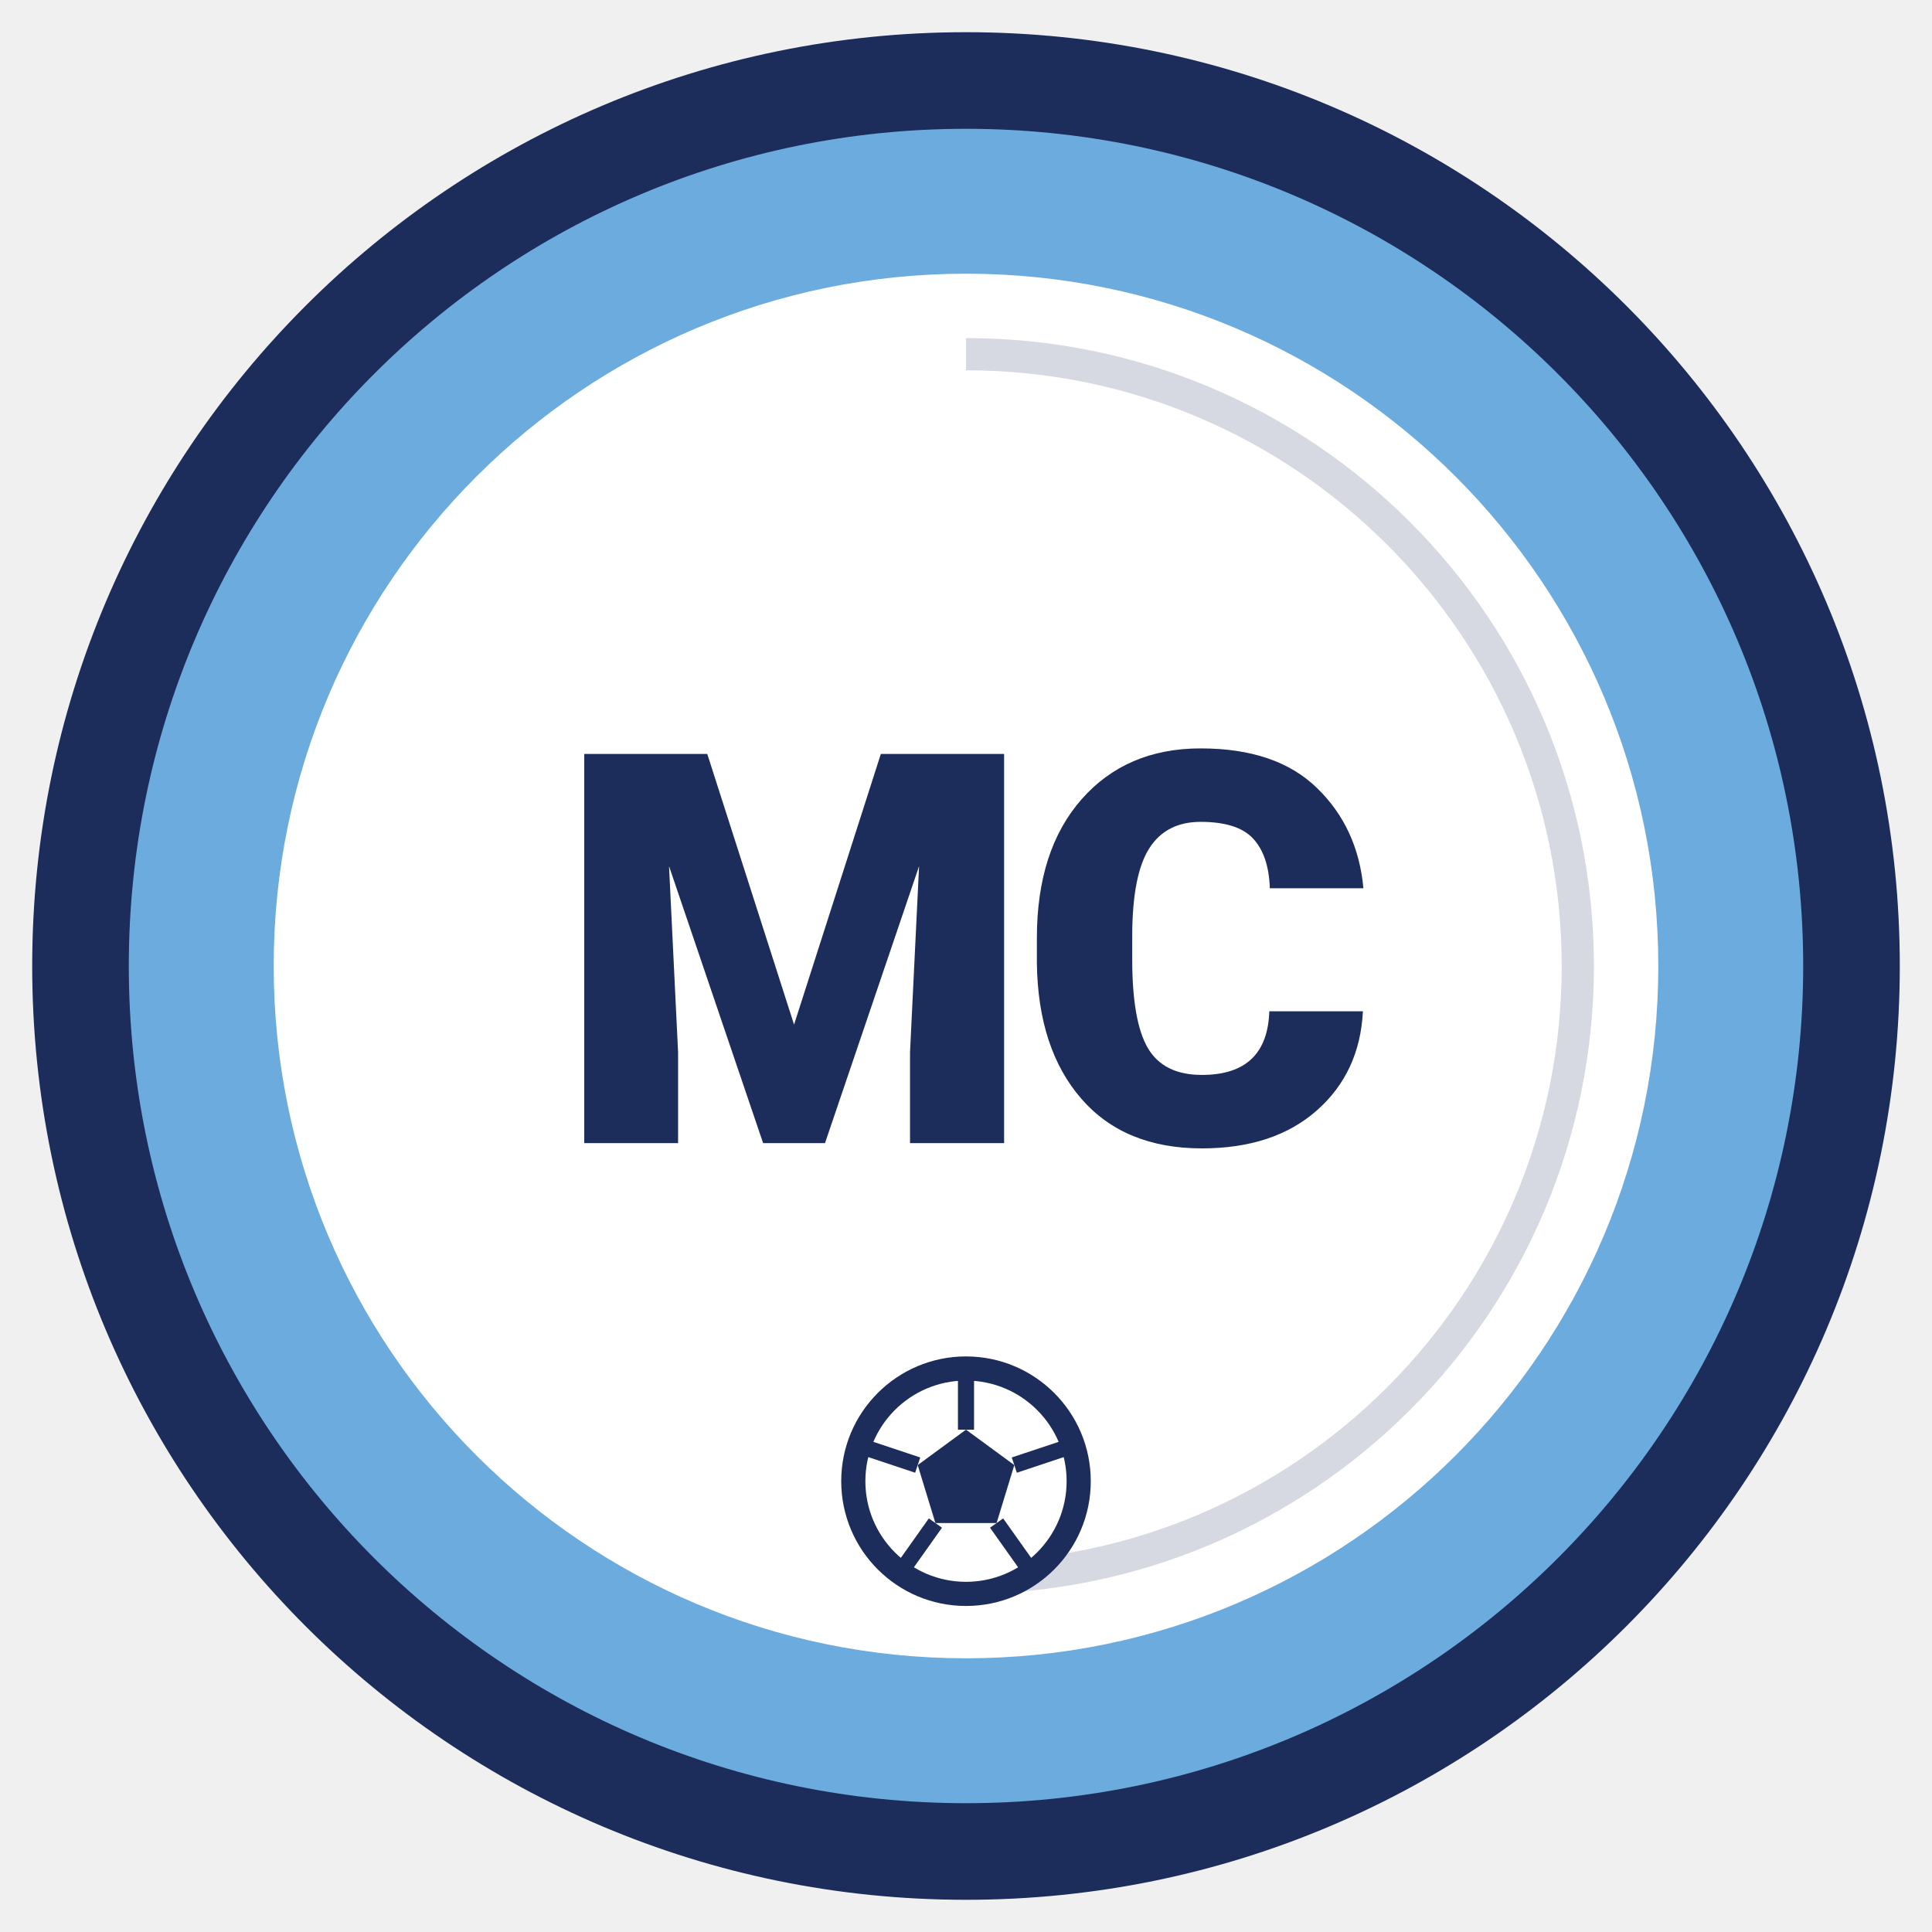
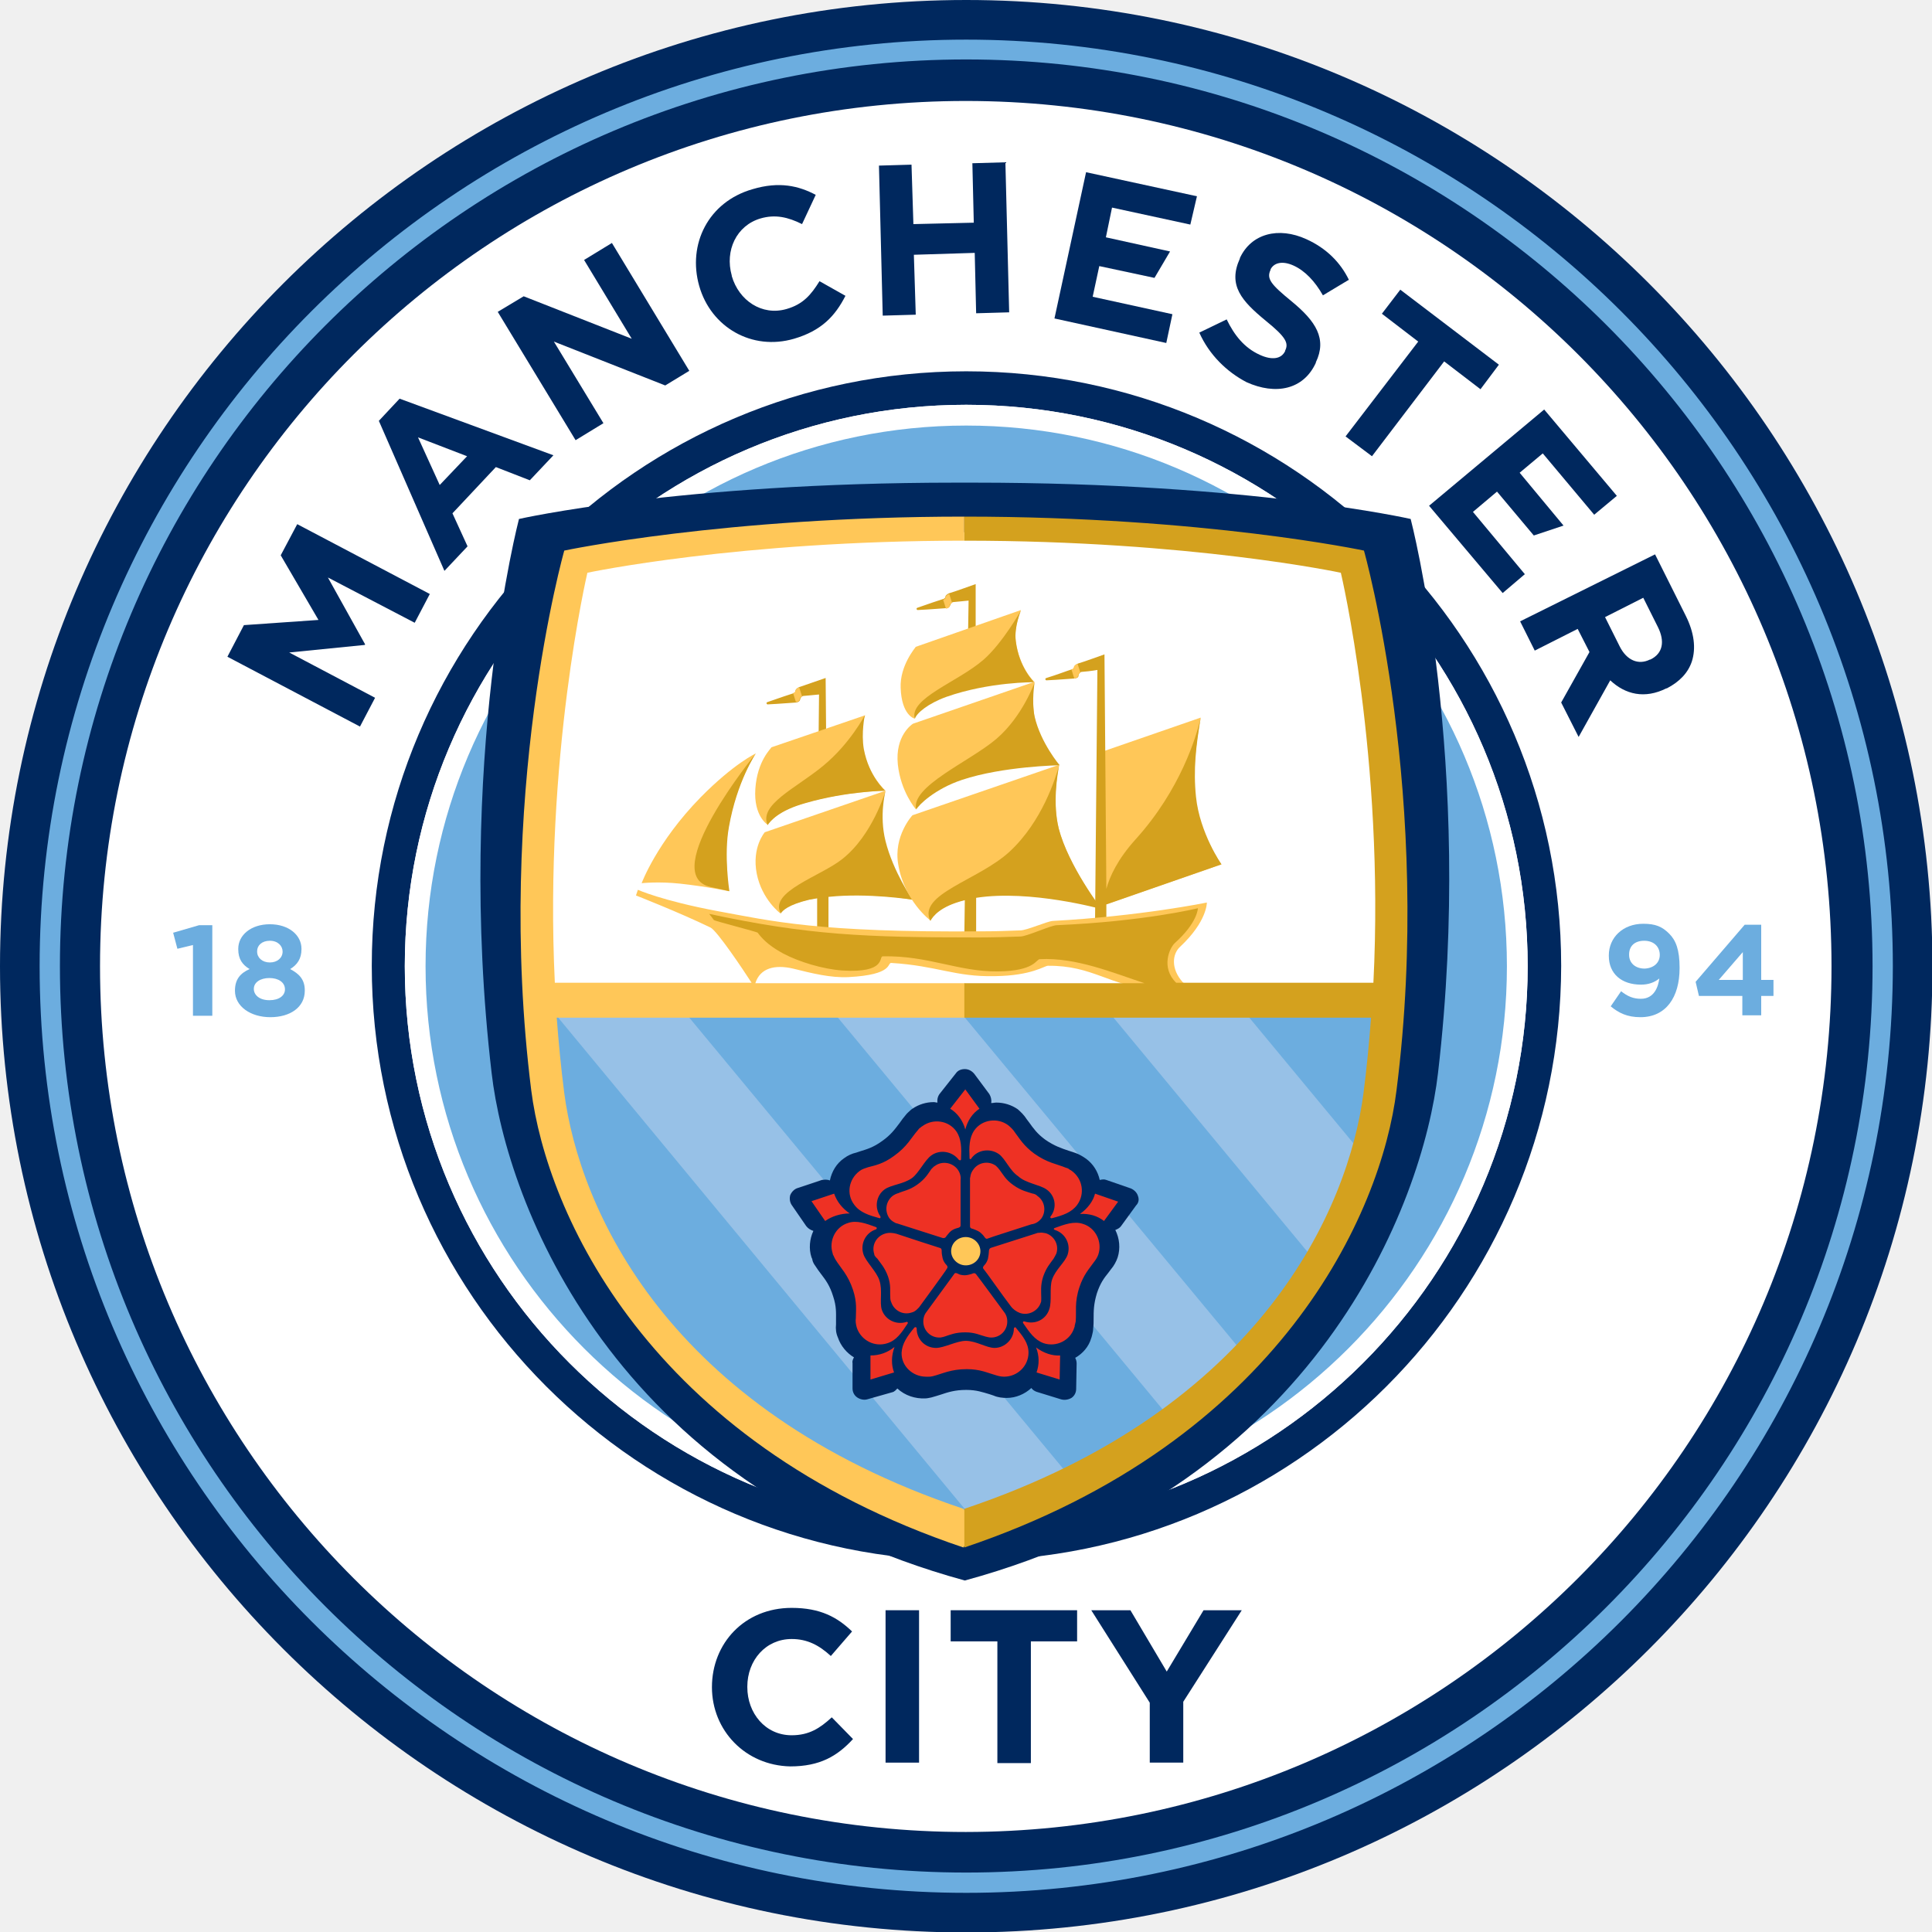
- <svg xmlns="http://www.w3.org/2000/svg" viewBox="0 0 120 120" role="img" aria-label="Team badge">
-   <circle cx="60" cy="60" r="58" fill="#1C2C5B" />
-   <circle cx="60" cy="60" r="52" fill="#6CABDD" />
-   <circle cx="60" cy="60" r="43" fill="#ffffff" />
-   <path d="M60 22 a38 38 0 0 1 0 76" fill="none" stroke="#1C2C5B" stroke-width="2" opacity=".18" />
-   <text x="60" y="71" text-anchor="middle" font-family="system-ui, -apple-system, Segoe UI, Roboto, sans-serif" font-size="34" font-weight="800" fill="#1C2C5B" letter-spacing="-1">MC</text>
-   <g transform="translate(60 92)">
-     <circle r="7" fill="#ffffff" stroke="#1C2C5B" stroke-width="1.5" />
-     <path d="M0-3.2 L3 -1 L1.9 2.6 L-1.9 2.6 L-3 -1 Z" fill="#1C2C5B" />
-     <path d="M0-7 L0-3.2 M3-1 L6.6-2.2 M1.9 2.6 L4.1 5.7 M-1.9 2.6 L-4.1 5.7 M-3-1 L-6.6-2.2" stroke="#1C2C5B" stroke-width="1" />
+ <svg xmlns="http://www.w3.org/2000/svg" version="1.1" id="Layer_1" x="0px" y="0px" width="316" height="316" viewBox="0 0 409.5 409.5" style="enable-background:new 0 0 409.5 409.5;" xml:space="preserve">
+   <style type="text/css">
+ 	.st0{fill:#00285E;}
+ 	.st1{fill:#FFFFFF;}
+ 	.st2{fill:#6CADDF;}
+ 	.st3{fill-rule:evenodd;clip-rule:evenodd;fill:#00285E;}
+ 	.st4{fill-rule:evenodd;clip-rule:evenodd;fill:#97C1E7;}
+ 	.st5{fill-rule:evenodd;clip-rule:evenodd;fill:#FFFFFF;}
+ 	.st6{fill:#FFC758;}
+ 	.st7{fill:#EE3124;}
+ 	.st8{fill:#D4A11E;}
+ 	.st9{fill-rule:evenodd;clip-rule:evenodd;fill:#FFC758;}
+ 	.st10{fill-rule:evenodd;clip-rule:evenodd;fill:#D4A11E;}
+ </style>
+   <g>
+     <path class="st0" d="M204.8,0C91.9,0,0,91.9,0,204.8c0,112.9,91.9,204.8,204.8,204.8c112.9,0,204.8-91.9,204.8-204.8   C409.5,91.9,317.7,0,204.8,0" />
+     <path class="st1" d="M388.2,204.8c0-101.3-82.1-183.4-183.5-183.4c-101.3,0-183.5,82.1-183.5,183.4c0,101.3,82.2,183.5,183.5,183.5   C306.1,388.2,388.2,306.1,388.2,204.8" />
+     <path class="st2" d="M321.6,204.8c0-64.5-52.3-116.8-116.8-116.8C140.3,88,88,140.3,88,204.8c0,64.5,52.3,116.8,116.8,116.8   C269.3,321.6,321.6,269.3,321.6,204.8" />
+     <path class="st0" d="M204.8,330.8c-69.5,0-126-56.6-126-126.1c0-69.5,56.5-126,126-126c69.5,0,126.1,56.5,126.1,126   C330.8,274.3,274.3,330.8,204.8,330.8L204.8,330.8z M204.8,85.8c-65.6,0-119,53.4-119,119c0,65.6,53.4,119,119,119   c65.6,0,119-53.4,119-119C323.8,139.2,270.4,85.8,204.8,85.8L204.8,85.8z" />
+     <path class="st2" d="M204.8,401.2C96.5,401.2,8.4,313.1,8.4,204.8C8.4,96.5,96.5,8.4,204.8,8.4c108.3,0,196.4,88.1,196.4,196.4   C401.1,313.1,313.1,401.2,204.8,401.2 M204.8,12.6C98.8,12.6,12.7,98.8,12.7,204.8c0,105.9,86.2,192.1,192.1,192.1   c105.9,0,192.1-86.2,192.1-192.1C396.9,98.8,310.7,12.6,204.8,12.6" />
+     <g>
+       <path class="st2" d="M40.9,200.3l-3.3,0.8l-0.9-3.4l5.5-1.6H45v19.2h-4.1V200.3z" />
+       <path class="st2" d="M49.8,210L49.8,210c0-2.4,1.1-3.7,3.1-4.6c-1.5-0.9-2.4-2.1-2.4-4.2v-0.1c0-2.9,2.7-5.2,6.7-5.2    c4,0,6.7,2.3,6.7,5.2v0.1c0,2-0.9,3.3-2.4,4.2c1.9,1,3.1,2.2,3.1,4.5v0.1c0,3.5-3.1,5.6-7.3,5.6S49.8,213.3,49.8,210z M60.4,209.7    L60.4,209.7c0-1.5-1.4-2.4-3.3-2.4c-1.9,0-3.3,0.9-3.3,2.3v0c0,1.3,1.2,2.4,3.3,2.4C59.2,212,60.4,211,60.4,209.7z M59.9,201.7    L59.9,201.7c0-1.2-1-2.3-2.7-2.3c-1.7,0-2.7,1-2.7,2.2v0.1c0,1.3,1.1,2.3,2.7,2.3C58.8,204,59.9,203,59.9,201.7z" />
+     </g>
+     <g>
+       <path class="st2" d="M351.7,207.4c-1,0.8-2.2,1.3-3.9,1.3c-4.1,0-6.8-2.3-6.8-6.1v-0.1c0-3.8,3-6.7,7.3-6.7c2.6,0,4,0.6,5.5,2.1    c1.4,1.4,2.2,3.4,2.2,7.2v0.1c0,6.2-2.9,10.4-8.3,10.4c-2.8,0-4.6-0.9-6.3-2.3l2.2-3.2c1.4,1.1,2.6,1.6,4.2,1.6    C350.7,211.7,351.5,209,351.7,207.4z M351.8,202.4L351.8,202.4c0-1.7-1.2-3-3.3-3c-2.1,0-3.2,1.2-3.2,2.9v0.1    c0,1.7,1.3,2.9,3.3,2.9C350.6,205.2,351.8,204,351.8,202.4z" />
+       <path class="st2" d="M369.4,211.1h-9.3l-0.7-3l10.4-12.1h3.5v11.7h2.6v3.4h-2.6v4.1h-4V211.1z M369.4,207.7v-5.9l-5.1,5.9H369.4z" />
+     </g>
+     <path class="st1" d="M204.8,323.8c-65.6,0-119-53.4-119-119c0-65.6,53.4-119,119-119c65.6,0,119,53.4,119,119   C323.8,270.4,270.4,323.8,204.8,323.8 M204.8,90.2c-63.2,0-114.6,51.4-114.6,114.6c0,63.2,51.4,114.6,114.6,114.6   c63.2,0,114.6-51.4,114.6-114.6C319.4,141.6,268,90.2,204.8,90.2" />
+     <path class="st3" d="M202.6,102.3c-58.7,0-92.6,7.7-92.6,7.7s-13.5,51.5-5.8,117.4c3.2,27.7,25.7,87.2,100.3,107.6l0,0   c74.6-20.3,97.1-79.9,100.3-107.6c7.7-66-5.8-117.4-5.8-117.4s-33.9-7.7-92.6-7.7H202.6z" />
+     <path class="st4" d="M294.5,212.1c-0.7,20-3.8,79.8-90.1,112.7c-85.6-32-90.1-93.9-90.1-112.7H294.5z" />
+     <path class="st5" d="M291.9,208.8c2.3-49.6-6.1-89.8-6.1-89.8s-32.2-6.2-81.3-6.2c-49.2,0-81.9,6.8-81.9,6.8s-8.9,40.4-6.5,89.1   H291.9z" />
+     <g>
+       <path class="st2" d="M207.1,323L116,212.9C112.7,235.6,131.1,302.5,207.1,323z" />
+       <path class="st2" d="M143.2,212.2l84.3,101.7c8.5-4.1,14.8-8.1,20.8-12.9l-73.6-88.8H143.2z" />
+       <path class="st2" d="M201.7,212.3l62.3,75.1c6.1-6.9,11.3-13.2,15-19.8l-45.8-55.3H201.7z" />
+       <path class="st2" d="M293,212.3l-31.1-0.1l26.1,31.5C292.5,234,293,217.7,293,212.3z" />
+     </g>
+     <path class="st0" d="M241.2,253.5C241.2,253.5,241.2,253.5,241.2,253.5c-0.2-0.7-0.8-1.3-1.5-1.6l-5.2-1.8c-0.5-0.2-0.9-0.1-1.4,0   c-0.4-1.8-1.4-3.4-2.9-4.5c-0.2-0.1-0.4-0.3-0.6-0.4c-0.3-0.2-0.7-0.4-1.1-0.6c-0.7-0.3-1.4-0.5-2-0.7c-1.5-0.5-3-1-4.9-2.3   c-1.8-1.3-2.6-2.5-3.4-3.6c-0.2-0.3-0.4-0.5-0.6-0.8c-0.5-0.8-1.2-1.5-1.9-2.1c-1.3-0.9-2.9-1.4-4.5-1.4c-0.4,0-0.7,0.1-1.1,0.1   c0,0,0,0,0-0.1c0.1-0.6-0.1-1.3-0.4-1.8l-3.2-4.3c-0.5-0.6-1.2-1-2-1c0,0,0,0,0,0c-0.8,0-1.5,0.3-1.9,0.9l-3.4,4.3   c-0.4,0.5-0.6,1.2-0.5,1.9l0,0c-0.3,0-0.5-0.1-0.8-0.1c-1.6,0-3.2,0.5-4.5,1.4c-0.2,0.1-0.4,0.3-0.5,0.4c-0.3,0.3-0.6,0.5-0.9,0.9   c-0.5,0.6-0.9,1.1-1.3,1.7c-1,1.3-1.8,2.5-3.8,3.9c-1.8,1.3-3.2,1.7-4.5,2.1c-0.3,0.1-0.6,0.2-0.9,0.3c-0.9,0.2-1.8,0.6-2.6,1.2   c-1.6,1.1-2.6,2.8-3,4.7c-0.5-0.2-1.1-0.2-1.7-0.1l-5.1,1.7c-0.7,0.2-1.3,0.8-1.6,1.5c0,0,0,0,0,0c-0.2,0.7-0.1,1.5,0.3,2.1   l3.1,4.5c0.4,0.5,0.9,0.8,1.5,1c-0.8,1.7-1,3.8-0.4,5.6c0.1,0.2,0.2,0.4,0.2,0.6c0.1,0.4,0.3,0.8,0.6,1.2c0.4,0.6,0.8,1.2,1.2,1.7   c1,1.3,1.9,2.5,2.6,4.8c0.7,2.1,0.6,3.5,0.6,4.9c0,0.3,0,0.7,0,1c-0.1,1,0,1.9,0.4,2.8c0.6,1.8,1.9,3.3,3.4,4.2   c-0.2,0.4-0.4,0.8-0.3,1.2l0,5.4c0,0.8,0.4,1.5,1,1.9c0,0,0,0,0,0c0.6,0.4,1.4,0.6,2.1,0.4l5.3-1.5c0.5-0.1,0.8-0.5,1.1-0.8   c1.6,1.5,3.8,2.2,5.9,2.1c0.4,0,0.8-0.1,1.3-0.2c0.7-0.2,1.4-0.4,2-0.6c1.5-0.5,3-1,5.4-1c2.2,0,3.5,0.5,4.9,0.9   c0.3,0.1,0.6,0.2,0.9,0.3c0.9,0.4,1.9,0.5,2.8,0.5c1.9,0,3.8-0.8,5.2-2.1c0.3,0.4,0.6,0.6,1.1,0.8l5.2,1.6c0.7,0.2,1.5,0.1,2.2-0.3   c0,0,0,0,0,0c0.6-0.4,1-1.1,1-1.9l0.1-5.4c0-0.4-0.1-0.8-0.3-1.2c1.6-0.9,2.9-2.4,3.4-4.2c0.1-0.2,0.1-0.4,0.2-0.7   c0.1-0.4,0.2-0.8,0.2-1.3c0.1-0.7,0.1-1.4,0.1-2.1c0-1.6,0-3.1,0.7-5.4c0.7-2.1,1.5-3.2,2.4-4.3c0.2-0.3,0.4-0.5,0.6-0.8   c0.6-0.7,1.1-1.6,1.4-2.5c0.6-1.9,0.4-4-0.5-5.8c0.5-0.2,0.9-0.4,1.2-0.8l3.2-4.4C241.3,255,241.5,254.3,241.2,253.5z" />
+     <path class="st6" d="M201.6,265.2c0-1.7,1.4-3,3.1-3c1.7,0,3.1,1.4,3.1,3c0,1.7-1.4,3-3.1,3C203,268.2,201.6,266.8,201.6,265.2z" />
+     <path class="st7" d="M204.6,239.4c-0.5-1.9-1.7-3.5-3.2-4.4l3.2-4.1l3,4.1C206.1,236,205.1,237.5,204.6,239.4 M180.1,257.2   c-1.6-1.1-2.7-2.5-3.3-4.2l-4.8,1.6l2.9,4.2C176.3,257.8,178.2,257.2,180.1,257.2 M189.6,285.5c-1.5,1.2-3.2,1.8-5.1,1.8l0,5.1   l5-1.5C188.9,289.3,188.9,287.4,189.6,285.5 M219.6,285.6c0.7,1.8,0.7,3.6,0.1,5.3l4.9,1.5l0.1-5.1   C223,287.4,221.2,286.8,219.6,285.6 M228.9,257.3c2-0.1,3.7,0.4,5.1,1.5l3-4.1l-4.9-1.7C231.7,254.6,230.5,256.2,228.9,257.3    M198.4,285.7c-2.3,0-4.1-1.8-4.1-4.1c0-0.3-0.3-0.4-0.5-0.2c-1.5,1.8-2.6,3.4-2.7,5.3c-0.1,2.8,2.3,5.1,5.2,5.1c0.2,0,0.4,0,0.5,0   c0.3,0,0.5,0,0.9-0.1c2-0.5,3.8-1.5,7.2-1.5c2.9,0,4.4,0.8,5.9,1.2c0.6,0.2,1.3,0.4,2,0.4c2.9,0,5.2-2.3,5.2-5.1   c0-2-1.2-3.5-2.7-5.3c-0.1-0.2-0.4,0-0.4,0.2c0,2.2-1.9,4.1-4.1,4.1c-1.7,0-3.9-1.5-6.1-1.5C202.8,284.2,200.1,285.7,198.4,285.7z    M195.7,280.1c0,1.9,1.5,3.4,3.4,3.4c0.2,0,0.4,0,0.7-0.1c0.1,0,0.2,0,0.3-0.1c0,0,0.1,0,0.1,0c1.2-0.4,2.3-0.9,4.4-0.9   c2.1,0,3.1,0.6,4.3,0.9c0.4,0.1,0.8,0.2,1.2,0.2c1.9,0,3.4-1.5,3.4-3.4c0-0.5-0.1-1-0.3-1.4c-0.1-0.2-0.2-0.4-0.3-0.5   c0,0-5.8-7.9-6-8.1c-0.3-0.4-0.7-0.2-0.9-0.1c-0.3,0.1-1,0.3-1.5,0.3c-0.5,0-1.1-0.1-1.4-0.3c-0.4-0.2-0.7-0.3-0.9,0.1   c-0.2,0.3-4.4,6-5.7,7.8C196,278.5,195.7,279.2,195.7,280.1z M222.4,277.5c-0.7,2.2-3,3.3-5.2,2.6c-0.3-0.1-0.5,0.1-0.3,0.4   c1.3,1.9,2.4,3.5,4.3,4.2c2.7,0.9,5.7-0.6,6.5-3.3c0.1-0.2,0.1-0.3,0.1-0.5c0.1-0.2,0.1-0.5,0.2-0.8c0.2-2.1-0.3-4,0.8-7.3   c0.9-2.7,2.1-3.9,3-5.2c0.4-0.5,0.8-1.1,1-1.7c0.9-2.7-0.6-5.7-3.3-6.5c-1.9-0.6-3.8,0.1-6,0.9c-0.2,0.1-0.2,0.3,0.1,0.4   c2.2,0.7,3.4,3,2.7,5.2c-0.5,1.6-2.6,3.2-3.3,5.3C222.4,272.9,223,275.8,222.4,277.5z M216.2,278.3c1.8,0.6,3.8-0.4,4.4-2.2   c0.1-0.2,0.1-0.4,0.1-0.7c0-0.1,0-0.2,0-0.3c0,0,0-0.1,0-0.1c0-1.2-0.2-2.5,0.4-4.4c0.7-2,1.5-2.8,2.2-3.8c0.2-0.3,0.4-0.7,0.6-1.1   c0.6-1.8-0.4-3.7-2.2-4.3c-0.5-0.1-1-0.2-1.4-0.1c-0.2,0-0.4,0-0.6,0.1c0,0-9.4,3-9.7,3.1c-0.4,0.2-0.4,0.6-0.4,0.8   c0,0.3-0.1,1-0.2,1.5c-0.1,0.4-0.4,1-0.7,1.3c-0.3,0.3-0.5,0.6-0.2,0.9c0.3,0.3,4.3,6,5.7,7.8C214.7,277.5,215.4,278,216.2,278.3z    M221.8,252.1c1.9,1.3,2.3,3.9,0.9,5.7c-0.2,0.2,0,0.5,0.3,0.4c2.3-0.6,4.1-1.2,5.3-2.8c1.7-2.3,1.2-5.5-1.1-7.2   c-0.1-0.1-0.3-0.2-0.5-0.3c-0.2-0.2-0.4-0.3-0.8-0.4c-1.9-0.8-3.9-1-6.7-3c-2.3-1.7-3.1-3.2-4.1-4.5c-0.3-0.5-0.8-1-1.4-1.5   c-2.3-1.7-5.6-1.2-7.2,1.1c-1.1,1.6-1.1,3.6-1,5.9c0,0.2,0.3,0.3,0.4,0c1.3-1.8,3.9-2.2,5.8-0.9c1.4,1,2.3,3.5,4.1,4.7   C217.4,250.8,220.4,251.1,221.8,252.1z M220.7,258.3c1.1-1.5,0.8-3.7-0.8-4.8c-0.1-0.1-0.3-0.3-0.6-0.4c-0.1,0-0.2-0.1-0.3-0.1   c0,0-0.1,0-0.1,0c-1.2-0.4-2.4-0.6-4.1-1.8c-1.7-1.2-2.2-2.3-2.9-3.2c-0.2-0.3-0.5-0.6-0.8-0.9c-1.5-1.1-3.7-0.8-4.8,0.8   c-0.3,0.4-0.5,0.8-0.6,1.3c0,0.2-0.1,0.4-0.1,0.6c0,0,0,9.8,0,10.1c0,0.5,0.4,0.5,0.7,0.6c0.3,0.1,1,0.4,1.3,0.6   c0.4,0.3,0.8,0.7,1,1c0.2,0.3,0.4,0.6,0.8,0.4c0.4-0.2,7.1-2.3,9.2-3C219.5,259.4,220.2,258.9,220.7,258.3z M197.4,244.9   c1.8-1.3,4.4-0.9,5.8,0.9c0.2,0.2,0.5,0.2,0.5-0.1c0.1-2.3,0.1-4.3-1-5.9c-1.6-2.3-4.9-2.8-7.2-1.1c-0.2,0.1-0.3,0.2-0.4,0.3   c-0.2,0.1-0.4,0.3-0.6,0.6c-1.4,1.6-2.2,3.4-5,5.4c-2.3,1.7-4,2-5.5,2.4c-0.6,0.2-1.3,0.4-1.8,0.8c-2.3,1.7-2.9,4.9-1.1,7.2   c1.2,1.6,3.1,2.2,5.3,2.8c0.2,0.1,0.3-0.2,0.2-0.4c-1.3-1.8-0.9-4.4,0.9-5.7c1.4-1,4-1.1,5.8-2.4   C194.7,248.7,196,245.9,197.4,244.9z M203,247.9c-1.1-1.5-3.3-1.9-4.8-0.8c-0.2,0.1-0.3,0.2-0.5,0.4c-0.1,0.1-0.1,0.1-0.2,0.2   c0,0-0.1,0.1-0.1,0.1c-0.7,1-1.3,2.1-3,3.3c-1.7,1.2-2.9,1.3-4,1.8c-0.4,0.1-0.8,0.3-1.1,0.5c-1.5,1.1-1.9,3.2-0.8,4.8   c0.3,0.4,0.7,0.7,1.1,0.9c0.2,0.1,0.3,0.2,0.5,0.2c0,0,9.4,3,9.7,3.1c0.5,0.1,0.7-0.2,0.8-0.4c0.2-0.2,0.6-0.8,1-1.1   c0.4-0.3,0.9-0.5,1.3-0.6c0.4-0.1,0.7-0.2,0.7-0.6c0-0.4,0-7.4,0-9.6C203.7,249.4,203.5,248.6,203,247.9z M183,265.8   c-0.7-2.2,0.5-4.5,2.6-5.2c0.3-0.1,0.3-0.4,0.1-0.5c-2.2-0.8-4.1-1.5-5.9-0.9c-2.7,0.8-4.2,3.8-3.3,6.5c0,0.2,0.1,0.3,0.2,0.5   c0.1,0.2,0.2,0.5,0.4,0.8c1.1,1.8,2.6,3.1,3.7,6.4c0.9,2.7,0.6,4.4,0.6,6c-0.1,0.6,0,1.3,0.2,2c0.9,2.7,3.8,4.2,6.5,3.3   c1.9-0.6,3-2.2,4.3-4.2c0.1-0.2-0.1-0.4-0.3-0.3c-2.2,0.7-4.5-0.5-5.2-2.6c-0.5-1.6,0.2-4.1-0.5-6.2   C185.8,269.5,183.5,267.4,183,265.8z M187.5,261.5c-1.8,0.6-2.8,2.5-2.2,4.3c0,0.2,0.1,0.4,0.3,0.6c0.1,0.1,0.1,0.2,0.2,0.2   c0,0,0,0.1,0.1,0.1c0.7,1,1.6,1.9,2.3,3.8c0.7,2,0.4,3.1,0.5,4.3c0,0.4,0,0.8,0.2,1.2c0.6,1.8,2.5,2.8,4.3,2.2   c0.5-0.1,0.9-0.4,1.2-0.7c0.1-0.1,0.3-0.3,0.4-0.4c0,0,5.8-7.9,5.9-8.2c0.3-0.4,0-0.7-0.2-0.9c-0.2-0.2-0.6-0.8-0.7-1.3   c-0.1-0.4-0.2-1-0.2-1.4c0-0.4,0-0.7-0.4-0.8c-0.4-0.1-7.1-2.3-9.2-3C189.2,261.3,188.4,261.2,187.5,261.5z" />
+     <path class="st6" d="M233.4,159.4l21.1-7.3c0,0-1.8,8.8-1.3,15.6c0.6,8.8,5.7,15.5,5.7,15.5l-26,9L233.4,159.4z" />
+     <g>
+       <path class="st8" d="M258.9,183.2c0,0-4.6-6.6-5.4-14.3c-0.6-5.8,0-10.8,1-16.8c-0.9,4-4.3,15.3-13.8,25.8    c-3.8,4.2-5.5,7.9-6.2,10.5l-0.4-49.7l0,0l0,0c0,0-5,1.8-5.5,1.9c-0.6,0.2-0.9,0.6-0.9,0.7c0,0.3-0.2,0.5-0.6,0.6    c-0.4,0.1-3.3,1.2-5.3,1.8c-0.4,0.1-0.2,0.5,0,0.5c2.4-0.1,5.8-0.4,6.1-0.4c0.5-0.1,0.7-0.3,0.7-0.6c0,0,0,0,0-0.1    c0.1-0.4,0.4-0.7,0.8-0.7c0.3,0,2.1-0.2,3.2-0.4l-0.5,53.5l2.4,0l0-3.8L258.9,183.2z" />
+     </g>
+     <g>
+       <path class="st6" d="M165.4,193.6c0,0-3.9-2.9-5-8.4c-1.1-5.6,1.7-8.8,1.7-8.8l25.6-8.8c0,0-1.6,5.1-0.1,10.9    c1.9,7.3,5.8,12.2,5.8,12.2s-9.4-1.8-18.5-0.6C166.3,191.2,165.4,193.6,165.4,193.6z" />
+     </g>
+     <path class="st6" d="M136,187.2c0,0,3.2-8.7,12.5-18.2c7.1-7.2,11.7-9.3,11.7-9.3s-4.1,5.9-5.8,15.6c-1.1,6,0.1,13.6,0.1,13.6   s-4.8-1-10.3-1.6C139.6,186.8,136,187.2,136,187.2z" />
+     <path class="st8" d="M160.2,159.7c0,0-4,5.9-5.7,15.6c-1.1,6,0.1,13.6,0.1,13.6s-1.2-0.3-4-0.9   C139.2,185.4,160.2,159.7,160.2,159.7z" />
+     <path class="st8" d="M175.2,166.7l-0.2-23l0,0l0,0l0,0l0,0c-0.5,0.2-5,1.7-5.5,1.9c-0.6,0.2-0.9,0.6-0.9,0.8c0,0.3-0.2,0.5-0.6,0.6   c-0.4,0.1-3.3,1.1-5.3,1.8c-0.4,0.1-0.2,0.5,0,0.5c2.3-0.1,5.8-0.4,6.1-0.4c0.5-0.1,0.7-0.3,0.8-0.6c0,0,0,0,0-0.1   c0.1-0.4,0.4-0.7,0.8-0.7c0.3,0,2-0.2,3.2-0.3l-0.2,19.6H175.2z" />
+     <path class="st8" d="M205,145.9h1.8l0-22.1h0l0,0c0,0-5,1.8-5.5,1.9c-0.6,0.2-0.9,0.6-0.9,0.7c0,0.3-0.2,0.5-0.6,0.6   c-0.4,0.1-3.3,1.1-5.3,1.8c-0.4,0.1-0.2,0.5,0,0.5c2.4-0.1,5.8-0.4,6.1-0.4c0.5-0.1,0.7-0.3,0.8-0.6c0,0,0,0,0,0   c0.1-0.4,0.4-0.7,0.8-0.7c0.3,0,1.9-0.2,3.1-0.3L205,145.9z" />
+     <path class="st6" d="M200.5,129c0,0,0.1,0,0.1,0c0.5-0.1,0.7-0.3,0.7-0.6c0,0,0,0,0,0c0-0.3,0.2-0.5,0.5-0.6l-0.6-1.9   c-0.6,0.2-0.8,0.6-0.8,0.7c0,0.3-0.2,0.4-0.5,0.5L200.5,129z" />
+     <path class="st6" d="M168.7,148.8c0,0,0.1,0,0.1,0c0.5-0.1,0.7-0.3,0.7-0.6c0,0,0,0,0,0c0.1-0.3,0.2-0.5,0.5-0.6l-0.6-1.9   c-0.6,0.2-0.8,0.6-0.8,0.7c0,0.3-0.2,0.4-0.5,0.5L168.7,148.8z" />
+     <path class="st6" d="M227.7,143.8c0,0,0.1,0,0.1,0c0.5-0.1,0.7-0.3,0.7-0.6c0,0,0,0,0,0c0.1-0.3,0.2-0.5,0.5-0.6l-0.6-1.9   c-0.6,0.2-0.8,0.6-0.8,0.7c0,0.3-0.2,0.4-0.5,0.5L227.7,143.8z" />
+     <path class="st8" d="M193.4,190.7c0,0-4.1-6-5.7-12.4c-1.4-5.5,0-10.7,0-10.7s-2.7,9.4-9.2,14.5c-4.5,3.6-15.6,6.9-13,11.5   c0.4-0.6,1.5-1.8,6-2.9c0.5-0.1,1.1-0.2,1.7-0.3l0,7.6l2.4,0l0-7.9C183.9,189.2,193.4,190.7,193.4,190.7z" />
+     <g>
+       <path class="st6" d="M162.7,174.8c0,0-3-1.8-2.6-7.6c0.4-6,3.4-8.6,3.4-8.8l19.9-6.8c0,0-1.5,3-0.4,7.5c1.2,5.4,4.7,8.5,4.7,8.5    s-10,0.1-19,3.2C164.3,172.3,162.7,174.8,162.7,174.8z" />
+     </g>
+     <g>
+       <path class="st8" d="M174.5,162.3c5.7-4.7,8.8-10.7,8.8-10.7s-0.8,3.8-0.2,7.2c1.1,5.8,4.5,8.8,4.5,8.8s-8.1,0.1-16.8,2.6    c-5.8,1.6-7.6,3.9-8.1,4.7C160.8,170.5,168.7,167.1,174.5,162.3z" />
+     </g>
+     <g>
+       <path class="st6" d="M197.2,195.1c0,0-5.5-4.1-6.8-11.8c-1.1-6.1,3-10.5,3-10.5l31.1-10.7c0,0-1.7,6.9-0.1,13.5    c1.8,7.4,8.6,16.6,8.6,16.6s-12.9-3.7-24.1-2.3C198.2,191.3,197.2,195.1,197.2,195.1z" />
+     </g>
+     <g>
+       <path class="st6" d="M190.9,145.8c-0.2-4.7,3.1-8.5,3.2-8.7l22.3-7.8c0,0-1.5,3.5-1.1,6.5c0.7,5.7,3.9,8.7,3.9,8.7    s-8.8-0.5-19.1,3.1c-5.7,2-6.3,4.7-6.3,4.7S191.1,151.6,190.9,145.8z" />
+     </g>
+     <g>
+       <path class="st8" d="M208.5,139.8c4-3.5,7.9-10.4,7.9-10.4s-1.5,3.5-1.1,6.5c0.7,5.7,3.9,8.7,3.9,8.7s-9.5-0.1-18.6,3.1    c-3.9,1.4-6.4,3.5-6.7,4.7C192.6,148,203,144.6,208.5,139.8z" />
+     </g>
+     <g>
+       <path class="st6" d="M194.1,171.5c0,0-3.2-3.7-3.8-9.5c-0.6-6,2.9-8.4,3.2-8.6l25.8-8.9c0,0-0.7,1.9-0.1,7.1    c0.6,4.4,4.9,10.4,4.9,10.4s-13.8,0.4-22.3,3.7C196.4,167.8,194.1,171.5,194.1,171.5z" />
+     </g>
+     <g>
+       <path class="st8" d="M211.2,156.6c5.6-4.8,8.1-12,8.1-12s-0.7,4.1,0,7.3c1.3,5.6,5.3,10.3,5.3,10.3s-12,0.2-20.7,3.1    c-5.7,1.9-9.2,5.3-9.7,6.3C192.9,166.7,205.6,161.4,211.2,156.6z" />
+     </g>
+     <g>
+       <path class="st8" d="M233.5,192.7c0,0-7-9.1-9.1-17.1c-1.3-5.3-0.3-11.3,0.1-13.4c-0.8,2.8-3.6,11.9-10.5,18.3    c-6.6,6.1-19.6,9-16.8,14.7c0.5-0.9,2-3.1,7.3-4.4l-0.1,7.3l2.5,0l0-7.8C218.4,188.5,233.5,192.7,233.5,192.7z" />
+     </g>
+     <path class="st9" d="M245.5,209.8c1.6-0.3,3.2-0.7,5.6-1.3c-0.1-0.1-0.3-0.2-0.4-0.3c-2.6-2.9-2.2-6-0.6-7.5   c5.8-5.4,5.7-9.4,5.7-9.4s-14.1,2.9-32.7,3.9c-1.2,0.1-5.5,2-6.8,2c-2.6,0.1-5.2,0.2-7.9,0.2c-35.1,0.3-44.9-2.2-56.4-4.3   c-11.7-2.2-16.8-4.5-16.8-4.5l-0.4,1.2c0,0,9.2,3.6,15.8,6.8c1.4,0.7,6.9,8.9,8.7,11.7h-41.7c-2.3-47.8,6.9-86.9,6.9-86.9   s31.9-6.8,79.9-6.8l0-5.1c-50.9,0-84.8,7.2-84.8,7.2s-14.8,52.2-7,114.4c3.3,25.9,24.7,74.4,91.6,96.9l2.9-4.1l-2.9-4.1   c-63-21.1-81.4-63.8-84.6-88.1c-0.7-5.4-1.2-10.8-1.6-16h86.5v-7.3h-44.4c1-3.2,4.1-4,8-3.1c4,1,8,2,11.8,1.8c9.5-0.5,8.1-3,9-3   c9.8,0.6,13.5,3,22,2.8c7.8-0.1,10.5-2.2,11.2-2.2c9.5-0.1,13.1,4.3,22.6,5.1C245,209.8,245.3,209.8,245.5,209.8z" />
+     <path class="st10" d="M289.1,116.7c0,0-33.8-7.2-84.7-7.2l0,5.1c48,0,79.8,6.8,79.8,6.8s9.3,39.1,6.9,86.9h-41.8   c-3.3-3.2-1.4-7.4-0.3-8.4c4.9-4.4,4.9-7.4,4.9-7.4s-11.3,2.8-29.9,3.6c-1.2,0-6.4,2.4-7.7,2.4c-2.6,0.1-6.2,0.2-8.9,0.2   c-24.2,0-36.1-0.5-57.1-5c0.4,0.5,0.6,0.7,1,1.3c0.1,0.2,9.2,2.5,9.3,2.7c1.4,1.9,3.2,3.2,5.4,4.4c3.4,1.8,8.4,3.3,12.5,3.6   c9.5,0.6,7.7-3,8.6-3c9.7-0.2,16,3.3,24.5,3.2c7.8-0.1,8-2.6,8.8-2.6c7.7-0.4,15.5,2.9,22.2,5.1h-38.2v7.3h86.2   c-0.4,5.3-0.9,10.6-1.6,16c-3.2,24.4-21.6,67-84.6,88.1v8.2c66.9-22.5,88.4-70.9,91.6-96.9C303.9,168.9,289.1,116.7,289.1,116.7z" />
+     <g>
+       <polygon class="st0" points="48.2,139.2 51.7,132.5 67.5,131.4 59.5,117.7 63,111.1 91.1,125.9 87.9,132 69.5,122.4 77.4,136.6     77.3,136.7 61.3,138.3 79.5,147.9 76.3,154   " />
+       <path class="st0" d="M80.3,89.2l4.4-4.7l32.6,12l-5,5.3l-7.2-2.8l-9.2,9.8l3.2,7l-4.9,5.2L80.3,89.2z M99,96.7l-10.4-4l4.6,10.1    L99,96.7z" />
+       <polygon class="st0" points="105.5,66.1 111,62.8 133.9,71.8 123.8,55.1 129.7,51.5 146.1,78.6 141,81.7 117.4,72.4 127.9,89.7     122,93.3   " />
+       <path class="st0" d="M148.2,60.6L148.2,60.6c-2.5-8.8,1.9-17.8,11.3-20.5c5.7-1.7,9.8-0.7,13.4,1.2l-2.9,6.2    c-3-1.5-5.7-2.1-8.8-1.2c-5.1,1.5-7.6,6.8-6.1,12.1l0,0.1c1.5,5.2,6.4,8.5,11.6,7c3.5-1,5.2-3,7-5.9l5.5,3.1    c-2.2,4.3-5.1,7.4-10.9,9.1C159.4,74.4,150.7,69.4,148.2,60.6z" />
+       <polygon class="st0" points="186.3,35.1 193.2,34.9 193.6,47.5 206.4,47.2 206.1,34.6 213.1,34.4 213.9,66.2 206.9,66.4     206.6,53.6 193.7,54 194.1,66.7 187.1,66.9   " />
+       <path class="st0" d="M254.2,70.5l5.8-2.8c1.6,3.3,3.7,6,7,7.5c2.6,1.2,4.6,0.9,5.4-0.8l0-0.1c0.8-1.6,0.1-2.9-4.1-6.3    c-5.1-4.2-8.1-7.5-5.5-13.2l0-0.1c2.4-5.2,8.2-6.7,14.1-4c4.2,1.9,7.2,4.9,9,8.6l-5.5,3.3c-1.7-3-3.8-5.2-6.2-6.3    c-2.4-1.1-4.2-0.6-4.9,0.8l0,0.1c-0.9,1.9,0.1,3.1,4.5,6.7c5.1,4.2,7.5,7.9,5.1,12.9l0,0.1c-2.6,5.7-8.5,6.9-14.7,4.1    C260,78.8,256.3,75.2,254.2,70.5z" />
+       <polygon class="st0" points="300.6,72.4 292.9,66.5 296.8,61.4 317.7,77.3 313.8,82.5 306.1,76.6 290.8,96.7 285.2,92.5   " />
+       <path class="st0" d="M350.8,117.5l6.5,13c1.8,3.6,2.2,6.9,1.3,9.7c-0.8,2.4-2.6,4.3-5.3,5.7l-0.1,0c-4.6,2.3-8.7,1.3-11.9-1.7    l-6.7,12l-3.7-7.3l6-10.7l-2.5-4.9l-9.1,4.6l-3.1-6.2L350.8,117.5z M343.3,137c1.5,3,4,4,6.4,2.8l0.1,0c2.7-1.3,3.1-3.9,1.6-6.9    l-3.1-6.2l-8.1,4.1L343.3,137z" />
+       <polygon class="st0" points="233,56.4 244.7,58.9 248,53.3 234.4,50.3 235.7,44 252.3,47.6 253.7,41.6 230.2,36.5 223.5,67.5     247.2,72.7 248.5,66.6 231.6,62.9   " />
+       <polygon class="st0" points="327.3,86.8 302.9,107.2 318.5,125.7 323.2,121.7 312.2,108.5 317.3,104.2 325.1,113.5 331.4,111.4     322.1,100.2 327,96.1 337.9,109.1 342.7,105.1   " />
+       <g>
+         <path class="st0" d="M150.9,357.6L150.9,357.6c0-9.3,6.9-16.8,16.9-16.8c6.1,0,9.7,2,12.8,5l-4.5,5.2c-2.5-2.3-5-3.6-8.3-3.6     c-5.5,0-9.4,4.5-9.4,10.1v0.1c0,5.5,3.8,10.2,9.4,10.2c3.7,0,6-1.5,8.5-3.8l4.5,4.6c-3.3,3.6-7,5.8-13.3,5.8     C158,374.2,150.9,366.8,150.9,357.6z" />
+         <path class="st0" d="M187.7,341.3h7.1v32.3h-7.1V341.3z" />
+         <path class="st0" d="M211.3,347.9h-9.8v-6.6h26.8v6.6h-9.8v25.8h-7.1V347.9z" />
+         <path class="st0" d="M243.7,360.9l-12.4-19.6h8.3l7.7,13l7.8-13h8.1l-12.4,19.4v12.9h-7.1V360.9z" />
+       </g>
+     </g>
  </g>
</svg>
